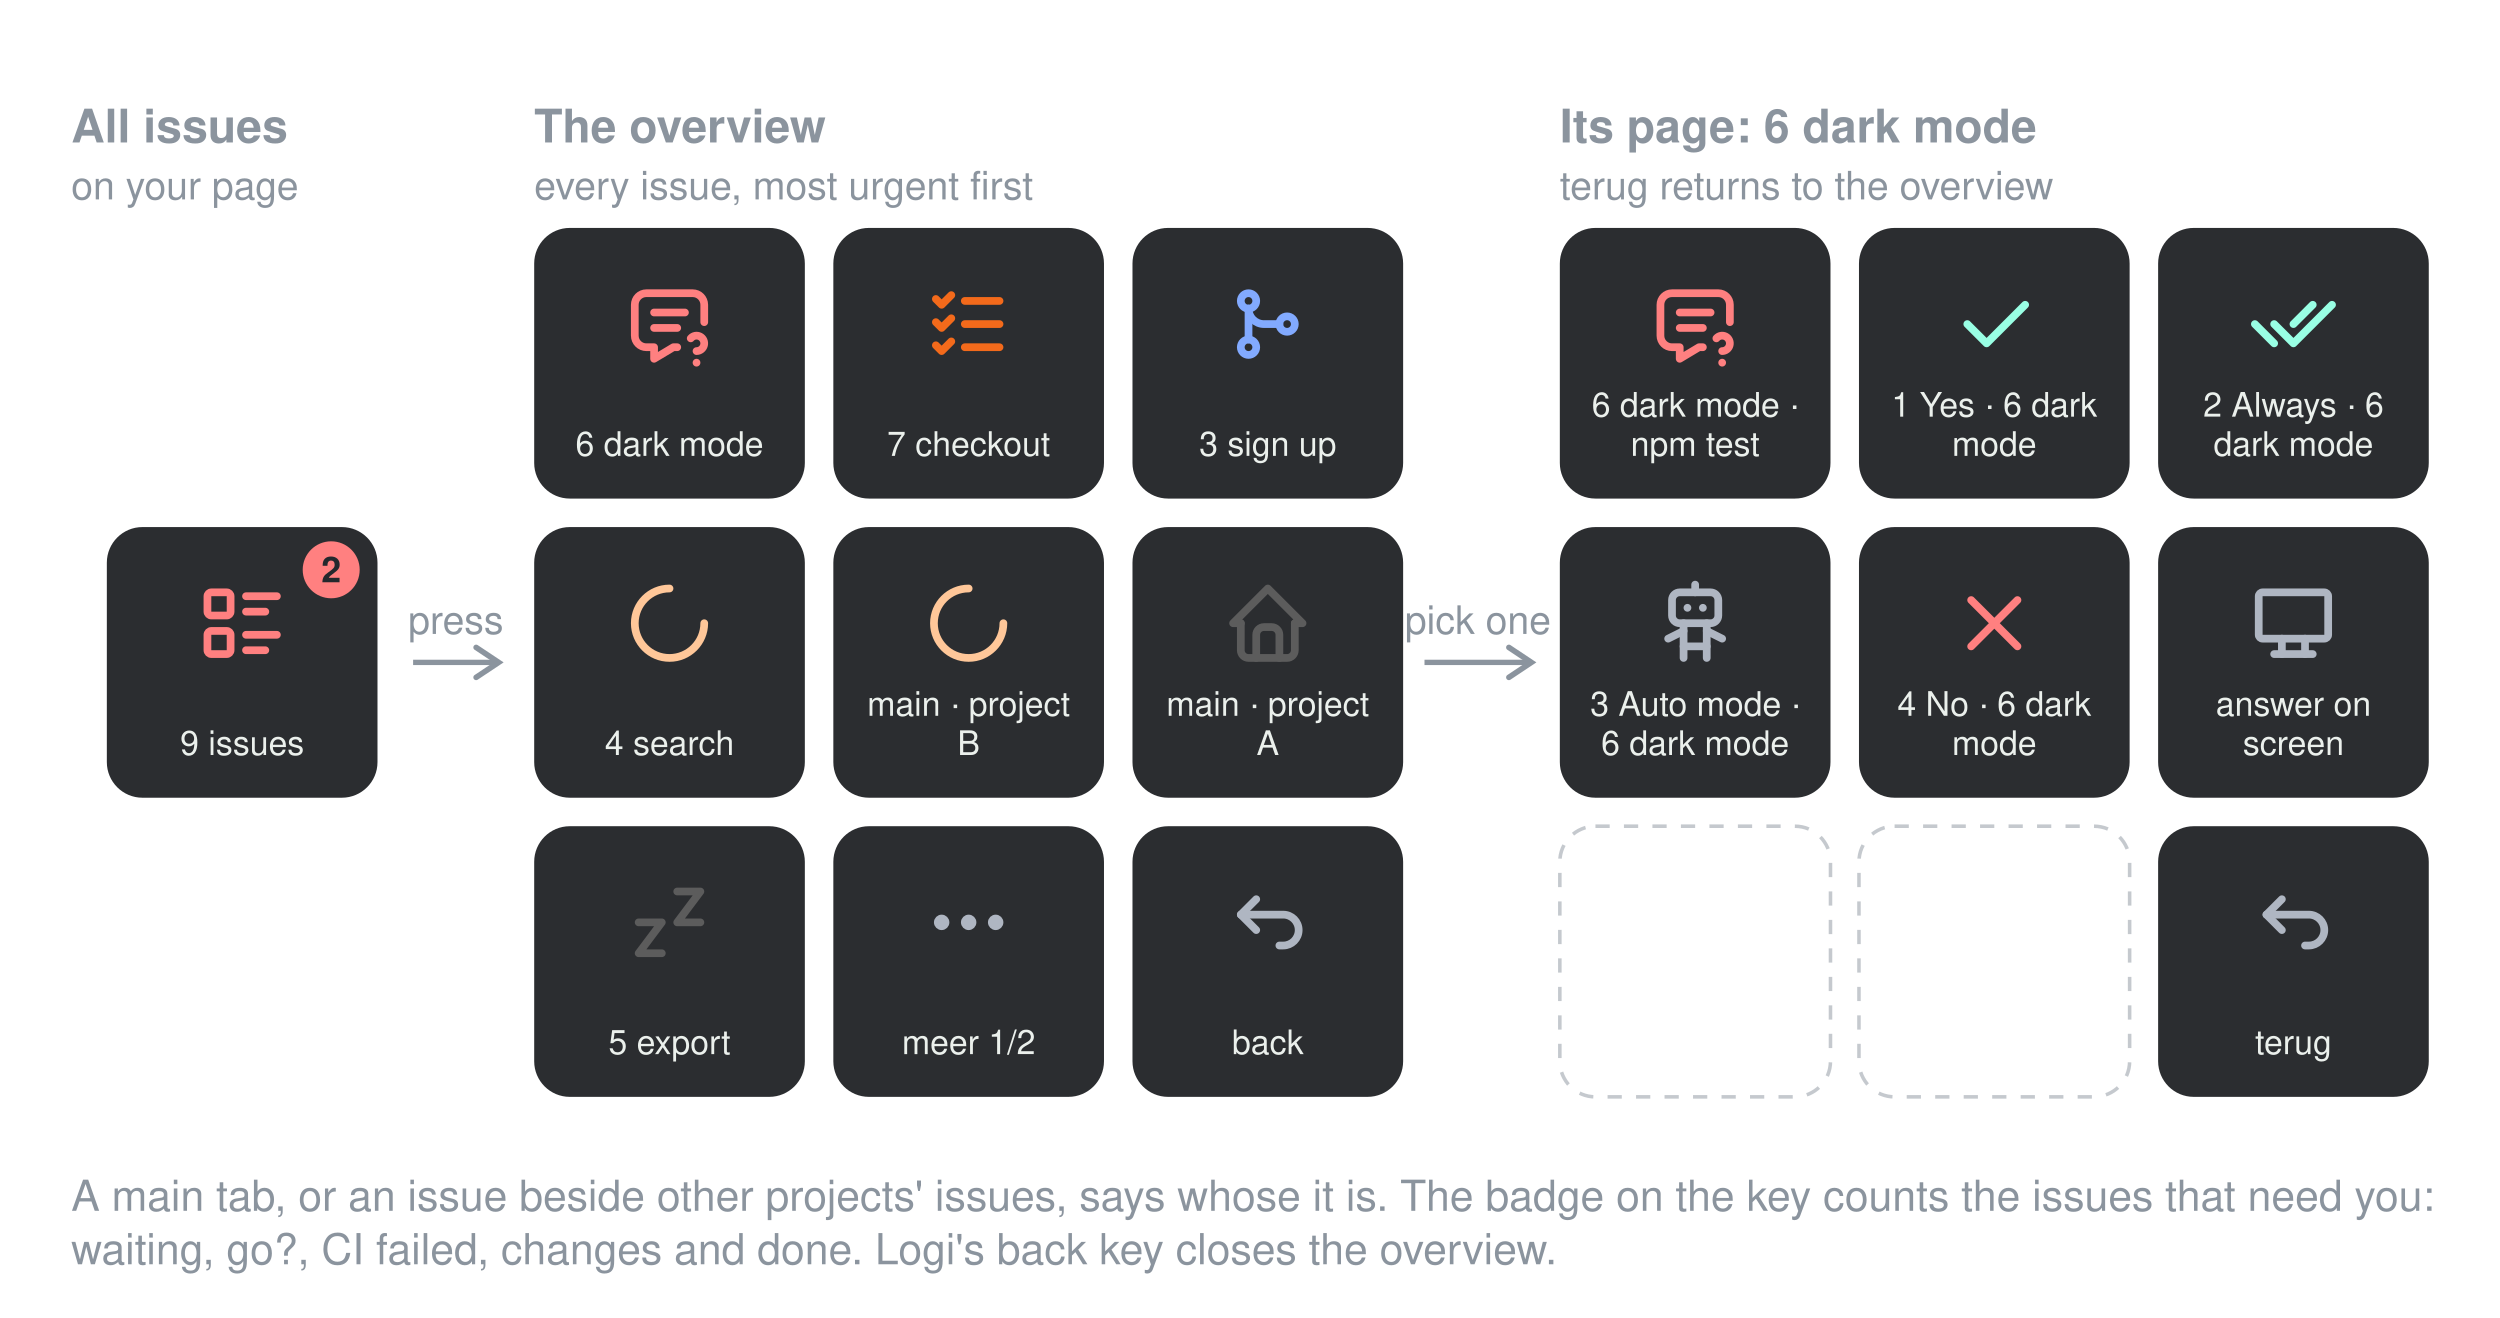
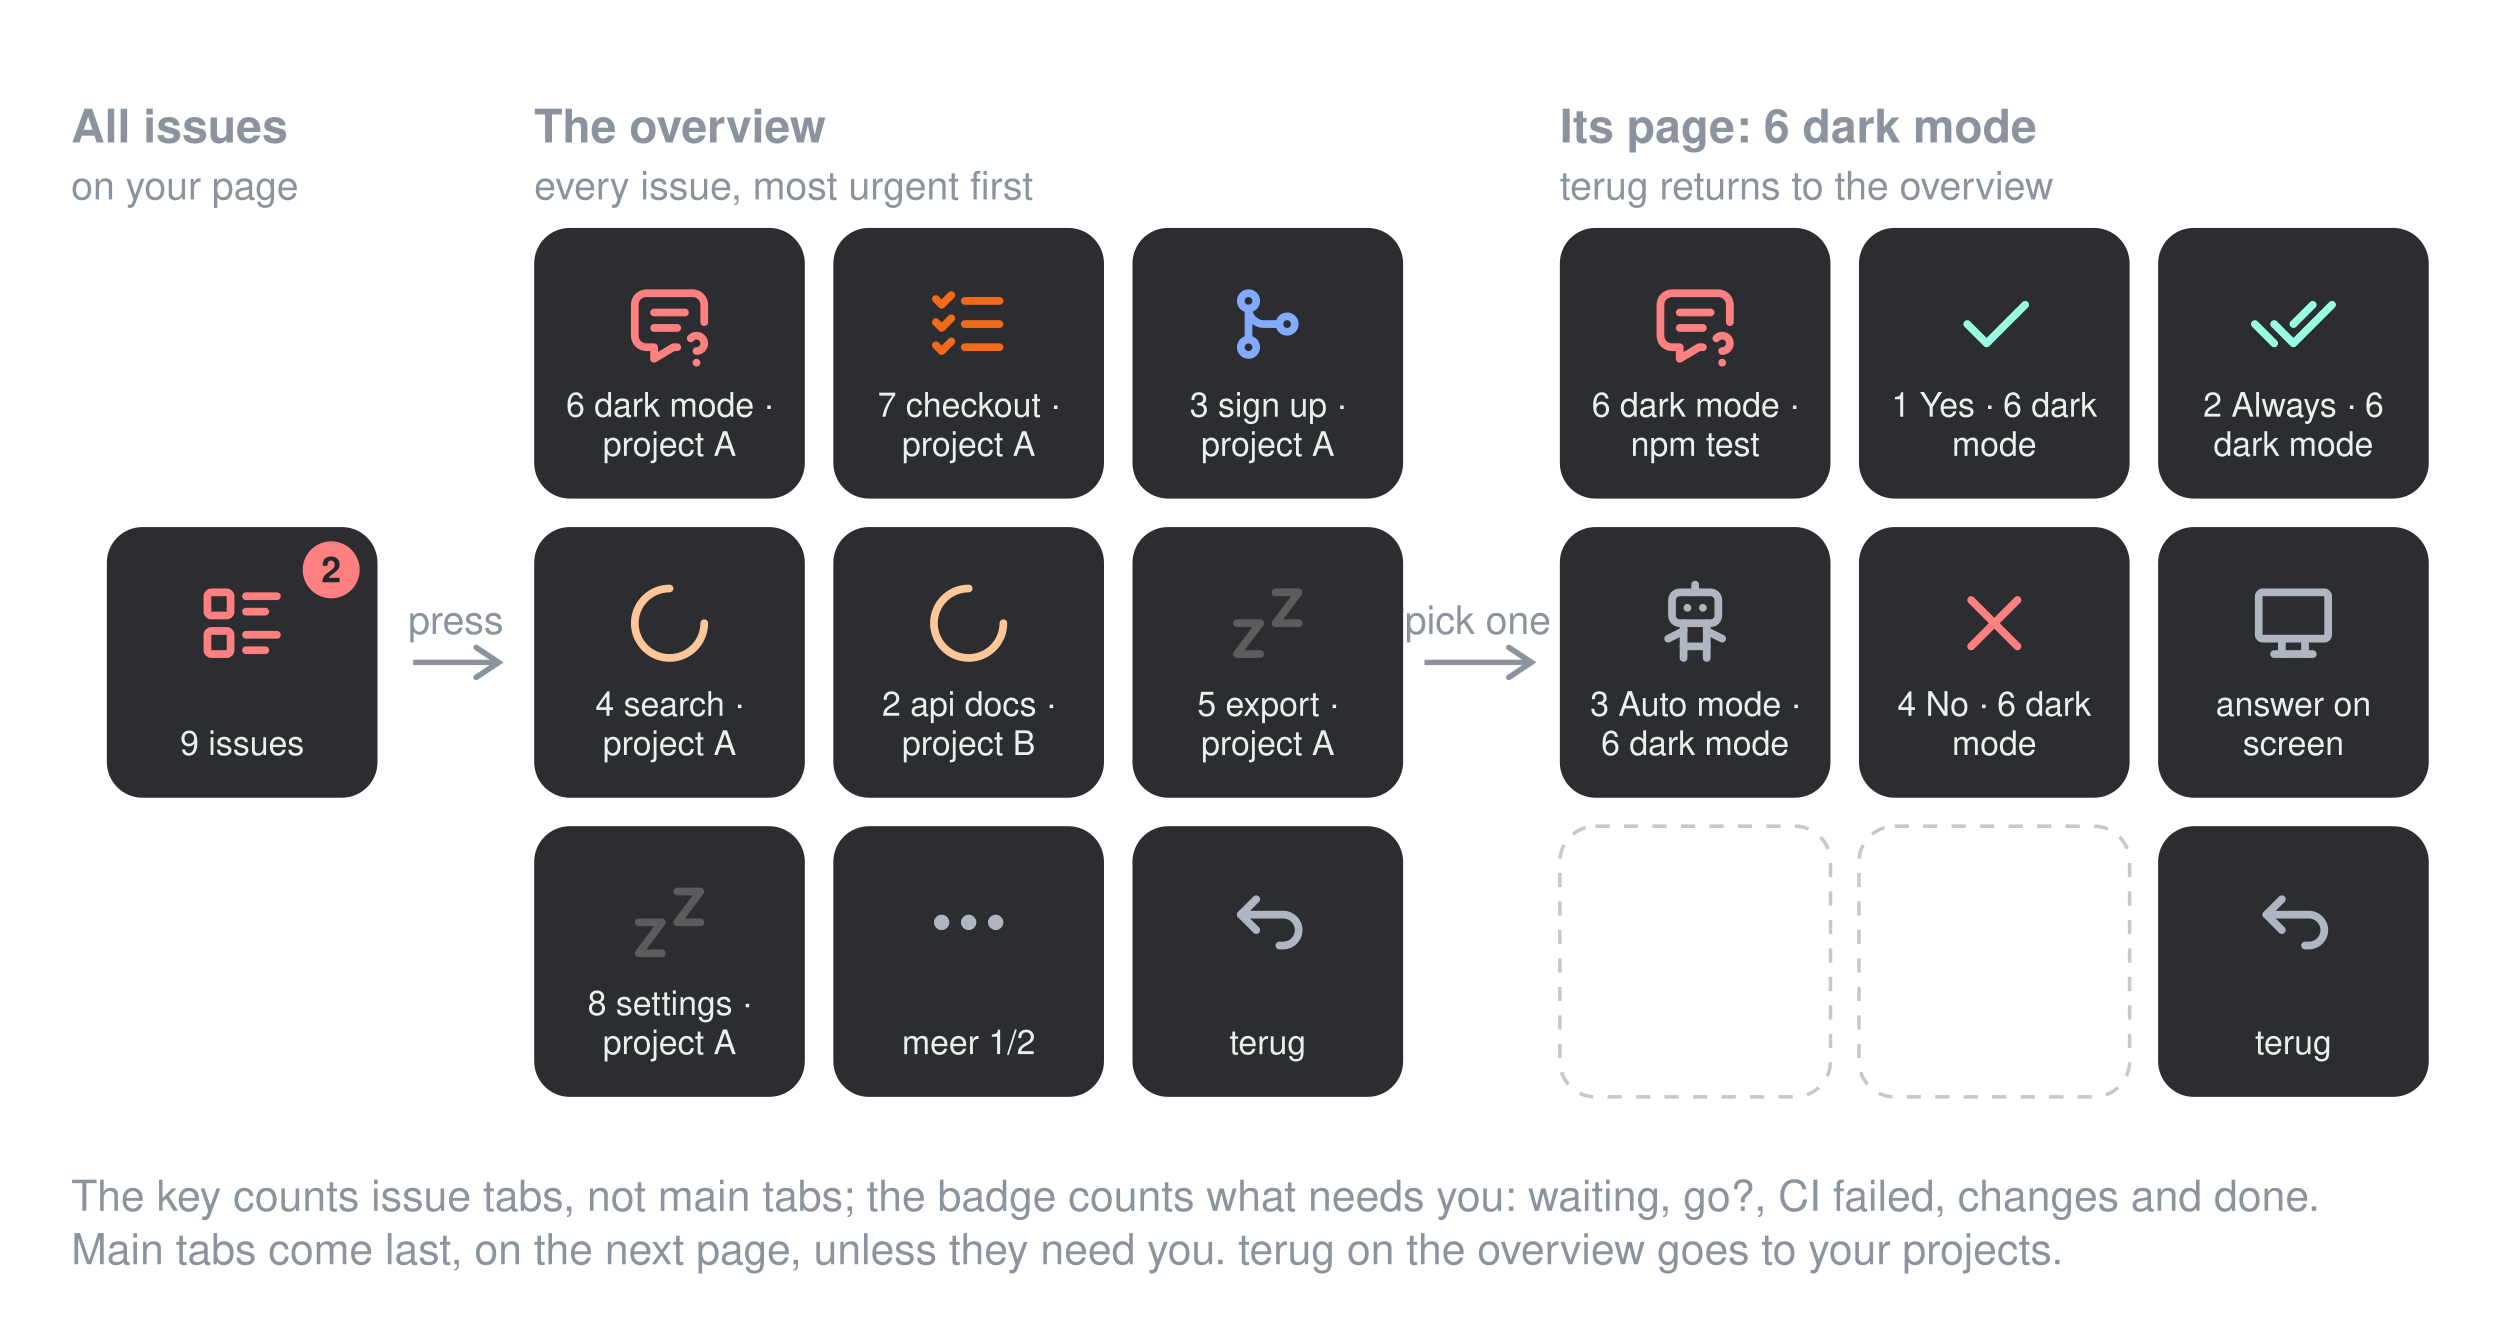
<svg xmlns="http://www.w3.org/2000/svg" viewBox="0 0 702 370" width="702" height="370" font-family="-apple-system, BlinkMacSystemFont, 'Segoe UI', Helvetica, Arial, sans-serif">
  <defs>
    <marker id="a" viewBox="0 0 10 10" refX="8" refY="5" markerWidth="7" markerHeight="7" orient="auto">
      <path d="M2 1L8 5L2 9" fill="none" stroke="#8b949e" stroke-width="1.5" stroke-linecap="round" />
    </marker>
  </defs>
  <text x="20" y="40" font-size="13" font-weight="600" fill="#8b949e" text-anchor="start">All issues</text>
  <text x="20" y="56" font-size="11" font-weight="400" fill="#8b949e" text-anchor="start">on your page</text>
  <rect x="30" y="148" width="76" height="76" rx="10" fill="#2b2d30" />
  <g transform="translate(55.0 162.0) scale(1.083333)" fill="none" stroke="#ff8080" stroke-width="2" stroke-linecap="round" stroke-linejoin="round">
    <path d="M13 5h8" />
    <path d="M13 9h5" />
    <path d="M13 15h8" />
    <path d="M13 19h5" />
    <path d="M3 4m0 1a1 1 0 0 1 1 -1h4a1 1 0 0 1 1 1v4a1 1 0 0 1 -1 1h-4a1 1 0 0 1 -1 -1z" />
    <path d="M3 14m0 1a1 1 0 0 1 1 -1h4a1 1 0 0 1 1 1v4a1 1 0 0 1 -1 1h-4a1 1 0 0 1 -1 -1z" />
  </g>
  <circle cx="93" cy="160" r="8" fill="#ff8080" />
  <text x="93" y="163.5" text-anchor="middle" font-size="10" font-weight="600" fill="#24282d">2</text>
  <text x="68.0" y="212" text-anchor="middle" font-size="9.5" fill="#ebf0ec">9 issues</text>
  <text x="150" y="40" font-size="13" font-weight="600" fill="#8b949e" text-anchor="start">The overview</text>
  <text x="150" y="56" font-size="11" font-weight="400" fill="#8b949e" text-anchor="start">every issue, most urgent first</text>
  <rect x="150" y="64" width="76" height="76" rx="10" fill="#2b2d30" />
  <g transform="translate(175.0 78.0) scale(1.083333)" fill="none" stroke="#ff8080" stroke-width="2" stroke-linecap="round" stroke-linejoin="round">
    <path d="M8 9h8" />
    <path d="M8 13h6" />
    <path d="M14 18h-1l-5 3v-3h-2a3 3 0 0 1 -3 -3v-8a3 3 0 0 1 3 -3h12a3 3 0 0 1 3 3v4.5" />
    <path d="M19 22v.01" />
    <path d="M19 19a2.003 2.003 0 0 0 .914 -3.782a1.98 1.98 0 0 0 -2.414 .483" />
  </g>
-   <text x="188.0" y="128" text-anchor="middle" font-size="9.5" fill="#ebf0ec">6 dark mode</text>
+   <text x="188.0" y="117" text-anchor="middle" font-size="9.5" fill="#ebf0ec">6 dark mode ·</text>
+   <text x="188.0" y="128" text-anchor="middle" font-size="9.5" fill="#ebf0ec">project A</text>
  <rect x="234" y="64" width="76" height="76" rx="10" fill="#2b2d30" />
  <g transform="translate(259.0 78.0) scale(1.083333)" fill="none" stroke="#f36a1b" stroke-width="2" stroke-linecap="round" stroke-linejoin="round">
    <path d="M3.5 5.5l1.5 1.5l2.5 -2.5" />
    <path d="M3.5 11.5l1.5 1.5l2.5 -2.5" />
    <path d="M3.5 17.5l1.5 1.5l2.5 -2.5" />
    <path d="M11 6l9 0" />
    <path d="M11 12l9 0" />
    <path d="M11 18l9 0" />
  </g>
-   <text x="272.0" y="128" text-anchor="middle" font-size="9.5" fill="#ebf0ec">7 checkout</text>
+   <text x="272.0" y="117" text-anchor="middle" font-size="9.5" fill="#ebf0ec">7 checkout ·</text>
+   <text x="272.0" y="128" text-anchor="middle" font-size="9.5" fill="#ebf0ec">project A</text>
  <rect x="318" y="64" width="76" height="76" rx="10" fill="#2b2d30" />
  <g transform="translate(343.0 78.0) scale(1.083333)" fill="none" stroke="#82aaff" stroke-width="2" stroke-linecap="round" stroke-linejoin="round">
    <path d="M7 18m-2 0a2 2 0 1 0 4 0a2 2 0 1 0 -4 0" />
    <path d="M7 6m-2 0a2 2 0 1 0 4 0a2 2 0 1 0 -4 0" />
    <path d="M17 12m-2 0a2 2 0 1 0 4 0a2 2 0 1 0 -4 0" />
    <path d="M7 8l0 8" />
    <path d="M7 8a4 4 0 0 0 4 4h4" />
  </g>
-   <text x="356.0" y="128" text-anchor="middle" font-size="9.5" fill="#ebf0ec">3 sign up</text>
+   <text x="356.0" y="117" text-anchor="middle" font-size="9.5" fill="#ebf0ec">3 sign up ·</text>
+   <text x="356.0" y="128" text-anchor="middle" font-size="9.5" fill="#ebf0ec">project A</text>
  <rect x="150" y="148" width="76" height="76" rx="10" fill="#2b2d30" />
  <g transform="translate(175.0 162.0) scale(1.083333)" fill="none" stroke="#ffc799" stroke-width="2" stroke-linecap="round" stroke-linejoin="round">
    <path d="M12 3a9 9 0 1 0 9 9" />
  </g>
-   <text x="188.0" y="212" text-anchor="middle" font-size="9.5" fill="#ebf0ec">4 search</text>
+   <text x="188.0" y="201" text-anchor="middle" font-size="9.5" fill="#ebf0ec">4 search ·</text>
+   <text x="188.0" y="212" text-anchor="middle" font-size="9.5" fill="#ebf0ec">project A</text>
  <rect x="234" y="148" width="76" height="76" rx="10" fill="#2b2d30" />
  <g transform="translate(259.0 162.0) scale(1.083333)" fill="none" stroke="#ffc799" stroke-width="2" stroke-linecap="round" stroke-linejoin="round">
    <path d="M12 3a9 9 0 1 0 9 9" />
  </g>
-   <text x="272.0" y="201" text-anchor="middle" font-size="9.5" fill="#ebf0ec">main · project</text>
-   <text x="272.0" y="212" text-anchor="middle" font-size="9.5" fill="#ebf0ec">B</text>
+   <text x="272.0" y="201" text-anchor="middle" font-size="9.5" fill="#ebf0ec">2 api docs ·</text>
+   <text x="272.0" y="212" text-anchor="middle" font-size="9.5" fill="#ebf0ec">project B</text>
  <rect x="318" y="148" width="76" height="76" rx="10" fill="#2b2d30" />
  <g transform="translate(343.0 162.0) scale(1.083333)" fill="none" stroke="#5c5c5c" stroke-width="2" stroke-linecap="round" stroke-linejoin="round">
-     <path d="M5 12l-2 0l9 -9l9 9l-2 0" />
-     <path d="M5 12v7a2 2 0 0 0 2 2h10a2 2 0 0 0 2 -2v-7" />
-     <path d="M9 21v-6a2 2 0 0 1 2 -2h2a2 2 0 0 1 2 2v6" />
+     <path d="M4 12h6l-6 8h6" />
+     <path d="M14 4h6l-6 8h6" />
  </g>
-   <text x="356.0" y="201" text-anchor="middle" font-size="9.5" fill="#ebf0ec">main · project</text>
-   <text x="356.0" y="212" text-anchor="middle" font-size="9.5" fill="#ebf0ec">A</text>
+   <text x="356.0" y="201" text-anchor="middle" font-size="9.5" fill="#ebf0ec">5 export ·</text>
+   <text x="356.0" y="212" text-anchor="middle" font-size="9.5" fill="#ebf0ec">project A</text>
  <rect x="150" y="232" width="76" height="76" rx="10" fill="#2b2d30" />
  <g transform="translate(175.0 246.0) scale(1.083333)" fill="none" stroke="#5c5c5c" stroke-width="2" stroke-linecap="round" stroke-linejoin="round">
    <path d="M4 12h6l-6 8h6" />
    <path d="M14 4h6l-6 8h6" />
  </g>
-   <text x="188.0" y="296" text-anchor="middle" font-size="9.5" fill="#ebf0ec">5 export</text>
+   <text x="188.0" y="285" text-anchor="middle" font-size="9.5" fill="#ebf0ec">8 settings ·</text>
+   <text x="188.0" y="296" text-anchor="middle" font-size="9.5" fill="#ebf0ec">project A</text>
  <rect x="234" y="232" width="76" height="76" rx="10" fill="#2b2d30" />
  <g transform="translate(259.0 246.0) scale(1.083333)" fill="none" stroke="#afb6c2" stroke-width="2" stroke-linecap="round" stroke-linejoin="round">
    <path d="M5 12m-1 0a1 1 0 1 0 2 0a1 1 0 1 0 -2 0" />
    <path d="M12 12m-1 0a1 1 0 1 0 2 0a1 1 0 1 0 -2 0" />
    <path d="M19 12m-1 0a1 1 0 1 0 2 0a1 1 0 1 0 -2 0" />
  </g>
  <text x="272.0" y="296" text-anchor="middle" font-size="9.5" fill="#ebf0ec">meer 1/2</text>
  <rect x="318" y="232" width="76" height="76" rx="10" fill="#2b2d30" />
  <g transform="translate(343.0 246.0) scale(1.083333)" fill="none" stroke="#afb6c2" stroke-width="2" stroke-linecap="round" stroke-linejoin="round">
    <path d="M9 14l-4 -4l4 -4" />
    <path d="M5 10h11a4 4 0 1 1 0 8h-1" />
  </g>
-   <text x="356.0" y="296" text-anchor="middle" font-size="9.5" fill="#ebf0ec">back</text>
+   <text x="356.0" y="296" text-anchor="middle" font-size="9.5" fill="#ebf0ec">terug</text>
  <text x="438" y="40" font-size="13" font-weight="600" fill="#8b949e" text-anchor="start">Its page: 6 dark mode</text>
  <text x="438" y="56" font-size="11" font-weight="400" fill="#8b949e" text-anchor="start">terug returns to the overview</text>
  <rect x="438" y="64" width="76" height="76" rx="10" fill="#2b2d30" />
  <g transform="translate(463.0 78.0) scale(1.083333)" fill="none" stroke="#ff8080" stroke-width="2" stroke-linecap="round" stroke-linejoin="round">
    <path d="M8 9h8" />
    <path d="M8 13h6" />
    <path d="M14 18h-1l-5 3v-3h-2a3 3 0 0 1 -3 -3v-8a3 3 0 0 1 3 -3h12a3 3 0 0 1 3 3v4.5" />
    <path d="M19 22v.01" />
    <path d="M19 19a2.003 2.003 0 0 0 .914 -3.782a1.98 1.98 0 0 0 -2.414 .483" />
  </g>
  <text x="476.0" y="117" text-anchor="middle" font-size="9.5" fill="#ebf0ec">6 dark mode ·</text>
  <text x="476.0" y="128" text-anchor="middle" font-size="9.5" fill="#ebf0ec">npm test</text>
  <rect x="522" y="64" width="76" height="76" rx="10" fill="#2b2d30" />
  <g transform="translate(547.0 78.0) scale(1.083333)" fill="none" stroke="#99ffe4" stroke-width="2" stroke-linecap="round" stroke-linejoin="round">
    <path d="M5 12l5 5l10 -10" />
  </g>
  <text x="560.0" y="117" text-anchor="middle" font-size="9.5" fill="#ebf0ec">1 Yes · 6 dark</text>
  <text x="560.0" y="128" text-anchor="middle" font-size="9.5" fill="#ebf0ec">mode</text>
  <rect x="606" y="64" width="76" height="76" rx="10" fill="#2b2d30" />
  <g transform="translate(631.0 78.0) scale(1.083333)" fill="none" stroke="#99ffe4" stroke-width="2" stroke-linecap="round" stroke-linejoin="round">
    <path d="M7 12l5 5l10 -10" />
    <path d="M2 12l5 5m5 -5l5 -5" />
  </g>
  <text x="644.0" y="117" text-anchor="middle" font-size="9.5" fill="#ebf0ec">2 Always · 6</text>
  <text x="644.0" y="128" text-anchor="middle" font-size="9.5" fill="#ebf0ec">dark mode</text>
  <rect x="438" y="148" width="76" height="76" rx="10" fill="#2b2d30" />
  <g transform="translate(463.0 162.0) scale(1.083333)" fill="none" stroke="#afb6c2" stroke-width="2" stroke-linecap="round" stroke-linejoin="round">
    <path d="M6 4m0 2a2 2 0 0 1 2 -2h8a2 2 0 0 1 2 2v4a2 2 0 0 1 -2 2h-8a2 2 0 0 1 -2 -2z" />
    <path d="M12 2v2" />
    <path d="M9 12v9" />
    <path d="M15 12v9" />
    <path d="M5 16l4 -2" />
    <path d="M15 14l4 2" />
    <path d="M9 18h6" />
    <path d="M10 8v.01" />
    <path d="M14 8v.01" />
  </g>
  <text x="476.0" y="201" text-anchor="middle" font-size="9.5" fill="#ebf0ec">3 Auto mode ·</text>
  <text x="476.0" y="212" text-anchor="middle" font-size="9.5" fill="#ebf0ec">6 dark mode</text>
  <rect x="522" y="148" width="76" height="76" rx="10" fill="#2b2d30" />
  <g transform="translate(547.0 162.0) scale(1.083333)" fill="none" stroke="#ff8080" stroke-width="2" stroke-linecap="round" stroke-linejoin="round">
    <path d="M18 6l-12 12" />
    <path d="M6 6l12 12" />
  </g>
  <text x="560.0" y="201" text-anchor="middle" font-size="9.5" fill="#ebf0ec">4 No · 6 dark</text>
  <text x="560.0" y="212" text-anchor="middle" font-size="9.5" fill="#ebf0ec">mode</text>
  <rect x="606" y="148" width="76" height="76" rx="10" fill="#2b2d30" />
  <g transform="translate(631.0 162.0) scale(1.083333)" fill="none" stroke="#afb6c2" stroke-width="2" stroke-linecap="round" stroke-linejoin="round">
    <path d="M3 5a1 1 0 0 1 1 -1h16a1 1 0 0 1 1 1v10a1 1 0 0 1 -1 1h-16a1 1 0 0 1 -1 -1v-10z" />
    <path d="M7 20h10" />
    <path d="M9 16v4" />
    <path d="M15 16v4" />
  </g>
  <text x="644.0" y="201" text-anchor="middle" font-size="9.5" fill="#ebf0ec">answer on</text>
  <text x="644.0" y="212" text-anchor="middle" font-size="9.5" fill="#ebf0ec">screen</text>
  <rect x="438" y="232" width="76" height="76" rx="10" fill="none" stroke="#8b949e" stroke-width="1" stroke-dasharray="4 4" opacity="0.5" />
  <rect x="522" y="232" width="76" height="76" rx="10" fill="none" stroke="#8b949e" stroke-width="1" stroke-dasharray="4 4" opacity="0.5" />
  <rect x="606" y="232" width="76" height="76" rx="10" fill="#2b2d30" />
  <g transform="translate(631.0 246.0) scale(1.083333)" fill="none" stroke="#afb6c2" stroke-width="2" stroke-linecap="round" stroke-linejoin="round">
    <path d="M9 14l-4 -4l4 -4" />
    <path d="M5 10h11a4 4 0 1 1 0 8h-1" />
  </g>
  <text x="644.0" y="296" text-anchor="middle" font-size="9.5" fill="#ebf0ec">terug</text>
  <line x1="116" y1="186.0" x2="140" y2="186.0" stroke="#8b949e" stroke-width="1.5" marker-end="url(#a)" />
  <text x="128.0" y="178.0" font-size="11" font-weight="400" fill="#8b949e" text-anchor="middle">press</text>
  <line x1="400" y1="186.0" x2="430" y2="186.0" stroke="#8b949e" stroke-width="1.5" marker-end="url(#a)" />
  <text x="415.0" y="178.0" font-size="11" font-weight="400" fill="#8b949e" text-anchor="middle">pick one</text>
-   <text x="20" y="340" font-size="12" font-weight="400" fill="#8b949e" text-anchor="start">A main tab, or an issue beside other projects' issues, says whose it is. The badge on the key counts the issues that need you:</text>
-   <text x="20" y="355" font-size="12" font-weight="400" fill="#8b949e" text-anchor="start">waiting, go?, CI failed, changes and done. Logi's back key closes the overview.</text>
+   <text x="20" y="340" font-size="12" font-weight="400" fill="#8b949e" text-anchor="start">The key counts issue tabs, not main tabs; the badge counts what needs you: waiting, go?, CI failed, changes and done.</text>
+   <text x="20" y="355" font-size="12" font-weight="400" fill="#8b949e" text-anchor="start">Main tabs come last, on the next page, unless they need you. terug on the overview goes to your projects.</text>
</svg>
